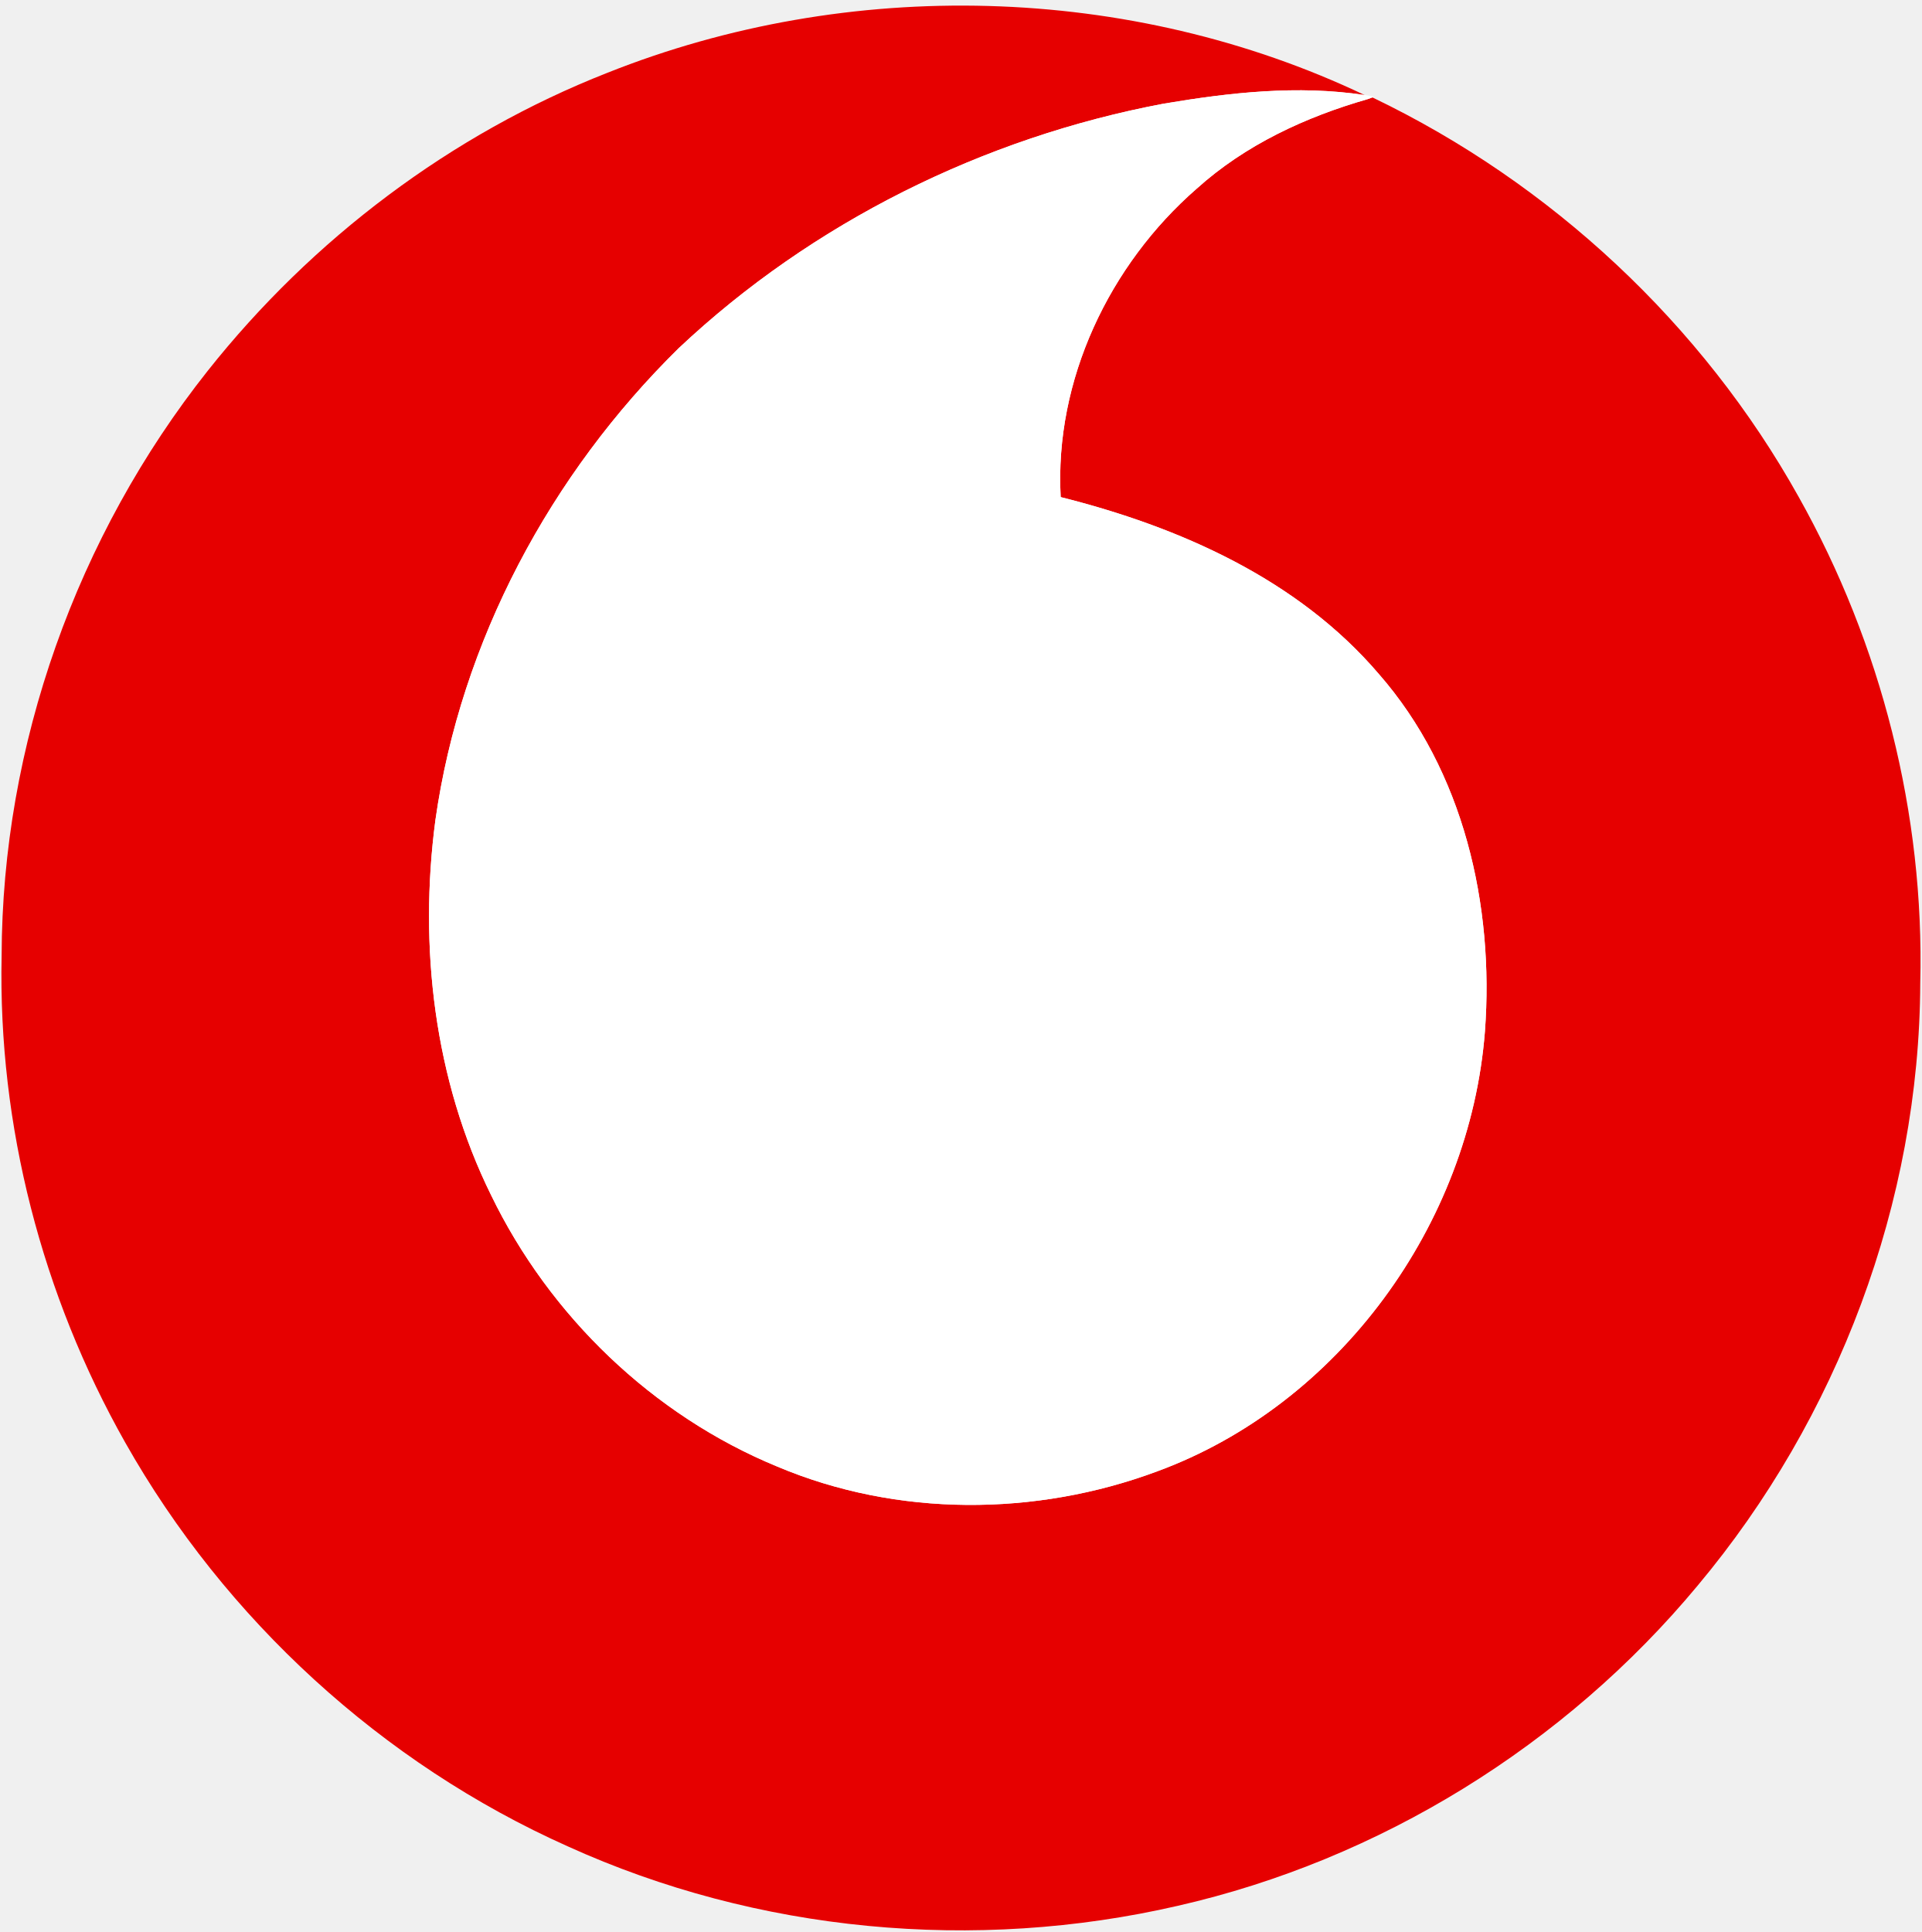
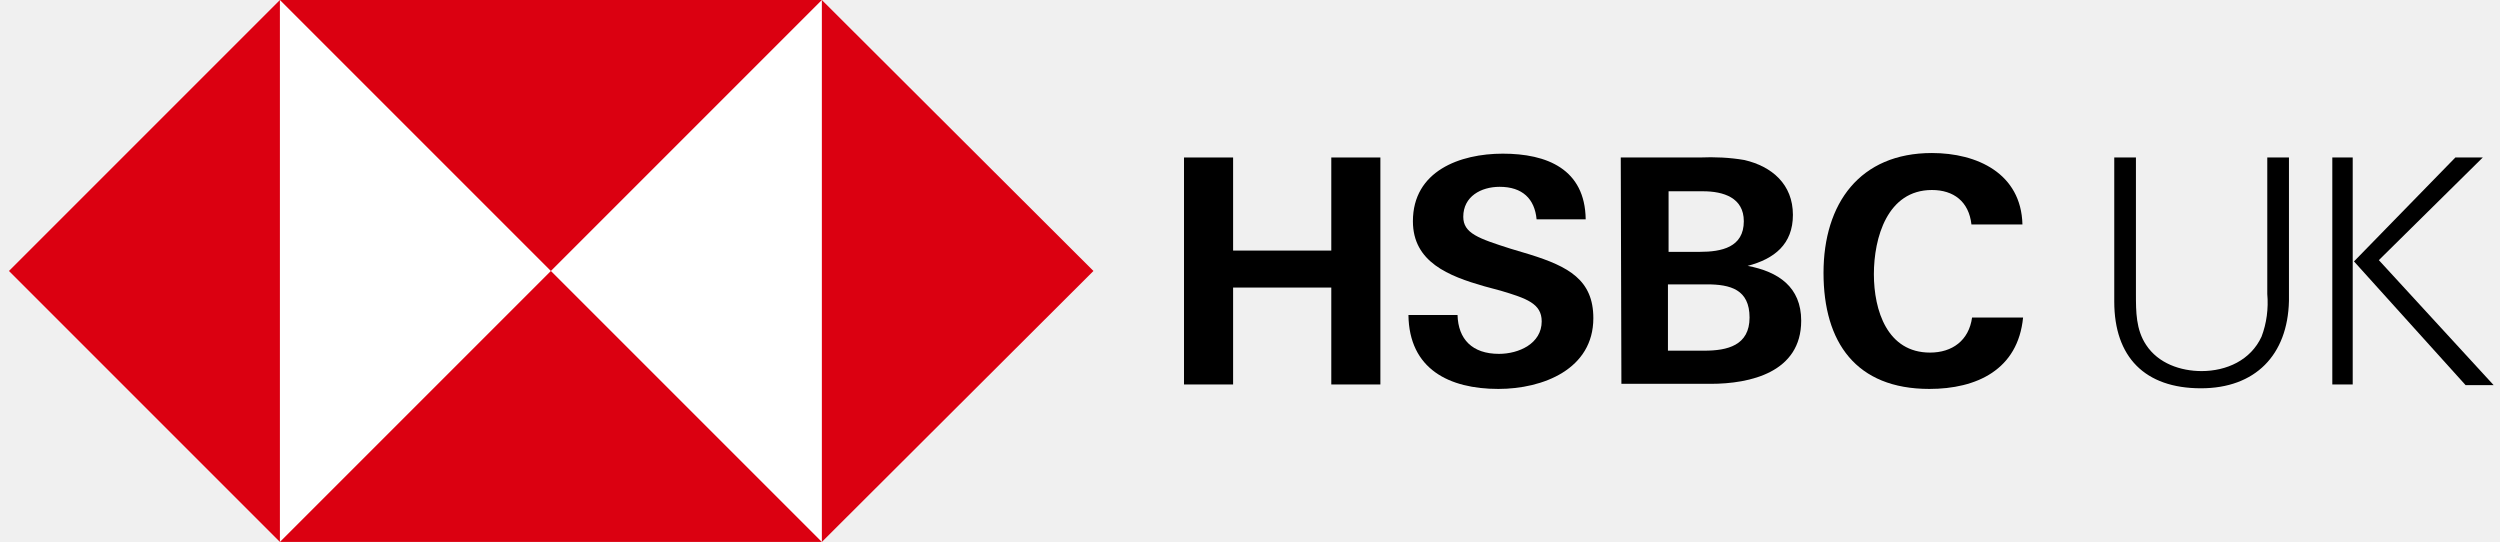
- <svg xmlns="http://www.w3.org/2000/svg" width="378pt" height="380pt" viewBox="0 0 378 380" version="1.1">
-   <g id="surface1">
-     <path style=" stroke:none;fill-rule:nonzero;fill:rgb(90.196%,0%,0%);fill-opacity:1;" d="M 119.441 14.328 C 166.906 -4.59 222.195 -3.281 268.395 18.691 C 255.23 16.691 241.84 18.199 228.809 20.402 C 193.418 27.086 159.785 43.738 133.496 68.477 C 108.289 93.254 90.625 126.129 85.637 161.301 C 82.336 186.223 85.395 212.363 96.578 235.047 C 108.102 258.848 128.387 278.367 152.836 288.441 C 176.395 298.41 203.723 298.301 227.586 289.402 C 263.391 276.262 289.117 240.781 292.059 202.875 C 293.91 178.031 287.867 151.602 271.176 132.547 C 255.242 113.895 231.938 103.621 208.617 97.773 C 207.367 74.773 218.203 52.051 235.387 37.094 C 244.93 28.488 256.773 23.004 269.02 19.492 L 269.949 19.172 C 305.008 35.984 334.797 63.711 353.777 97.75 C 370.039 126.73 378.52 160.125 377.68 193.391 C 377.52 236.406 361.441 278.996 333.879 311.887 C 307.816 343.254 271.363 365.816 231.633 374.852 C 191.797 384.043 148.938 380.078 111.656 363.148 C 75.176 346.855 44.27 318.531 24.609 283.691 C 8.254 254.738 -0.398 221.355 0.32 188.051 C 0.398 146.555 15.133 105.379 40.859 72.93 C 61.41 47.02 88.672 26.418 119.441 14.328 Z M 119.441 14.328 " />
-     <path style=" stroke:none;fill-rule:nonzero;fill:rgb(100%,100%,100%);fill-opacity:1;" d="M 228.809 20.402 C 241.84 18.199 255.23 16.691 268.395 18.691 L 270.285 19.012 L 269.02 19.492 C 256.773 23.004 244.93 28.488 235.387 37.094 C 218.203 52.051 207.367 74.773 208.617 97.773 C 231.938 103.621 255.242 113.895 271.176 132.547 C 287.867 151.602 293.91 178.031 292.059 202.875 C 289.117 240.781 263.391 276.262 227.586 289.402 C 203.723 298.301 176.395 298.41 152.836 288.441 C 128.387 278.367 108.102 258.848 96.578 235.047 C 85.395 212.363 82.336 186.223 85.637 161.301 C 90.625 126.129 108.289 93.254 133.496 68.477 C 159.785 43.738 193.418 27.086 228.809 20.402 Z M 228.809 20.402 " />
-   </g>
+ <svg xmlns="http://www.w3.org/2000/svg" version="1.1" id="HSBC_MASTERBRAND_UK_WW_RGB" x="0px" y="0px" viewBox="0 0 392.1 85" style="enable-background:new 0 0 392.1 85;" xml:space="preserve">
+   <style type="text/css">
+ 	.st0{fill:#FFFFFF;}
+ 	.st1{fill:#DB0011;}
+ </style>
+   <polygon class="st0" points="128.9,0 43.9,0 1.4,42.5 43.9,85 128.9,85 171.5,42.5 " />
+   <polygon class="st1" points="171.5,42.5 128.9,0 128.9,85 " />
+   <polygon class="st1" points="86.4,42.5 128.9,0 43.9,0 " />
+   <polygon class="st1" points="1.4,42.5 43.9,85 43.9,0 " />
+   <polygon class="st1" points="86.4,42.5 43.9,85 128.9,85 " />
+   <path d="M208.8,45.1h-15.4v15.2h-7.7V24.7h7.7v14.6h15.4V24.7h7.7v35.6h-7.7L208.8,45.1z" />
+   <path d="M235,61c-7.7,0-14-3.1-14.1-11.6h7.7c0.1,3.8,2.3,6.1,6.5,6.1c3.1,0,6.7-1.6,6.7-5.1c0-2.8-2.4-3.6-6.4-4.8l-2.6-0.7  c-5.6-1.6-11.2-3.8-11.2-10.2c0-7.9,7.4-10.6,14.1-10.6c6.9,0,12.9,2.4,13,10.3h-7.7c-0.3-3.2-2.2-5.1-5.8-5.1  c-2.9,0-5.7,1.5-5.7,4.7c0,2.6,2.4,3.4,7.4,5l3,0.9c6.1,1.9,10,4,10,10C249.9,57.9,242,61,235,61z" />
+   <path d="M254.2,24.7h12.4c2.3-0.1,4.7,0,7,0.4c4.3,1,7.6,3.8,7.6,8.6c0,4.6-2.9,6.9-7.1,8c4.8,0.9,8.4,3.3,8.4,8.6  c0,8.1-8,9.9-14.2,9.9h-14L254.2,24.7z M266.6,39.5c3.4,0,6.9-0.7,6.9-4.8c0-3.7-3.2-4.7-6.4-4.7h-5.4v9.5H266.6z M267.3,55  c3.6,0,7.1-0.8,7.1-5.2s-3-5.2-6.7-5.2h-6.1V55H267.3z" />
+   <path d="M302.6,61c-11.5,0-16.6-7.3-16.6-18.2s5.7-18.8,17-18.8c7.1,0,14,3.2,14.2,11.2h-8c-0.4-3.6-2.8-5.4-6.2-5.4  c-7,0-9.1,7.5-9.1,13.2c0,5.7,2.1,12.3,8.8,12.3c3.5,0,6.1-1.9,6.6-5.5h8C316.5,58,310,61,302.6,61z" />
+   <path d="M345.2,60.9c-8.8,0-13.6-4.9-13.6-13.6V24.7h3.4v21.4c0,2.8,0,5.6,1.6,8c1.9,2.9,5.4,4.1,8.7,4.1c3.9,0,7.7-1.7,9.4-5.4  c0.8-2.1,1.1-4.4,0.9-6.7V24.7h3.4v22.5C358.8,55.7,353.7,60.9,345.2,60.9z" />
+   <path d="M365.8,24.7h3.2v35.6h-3.2V24.7z M369.2,41l15.9-16.3h4.3l-16.3,16.1l18,19.6h-4.4L369.2,41z" />
</svg>
